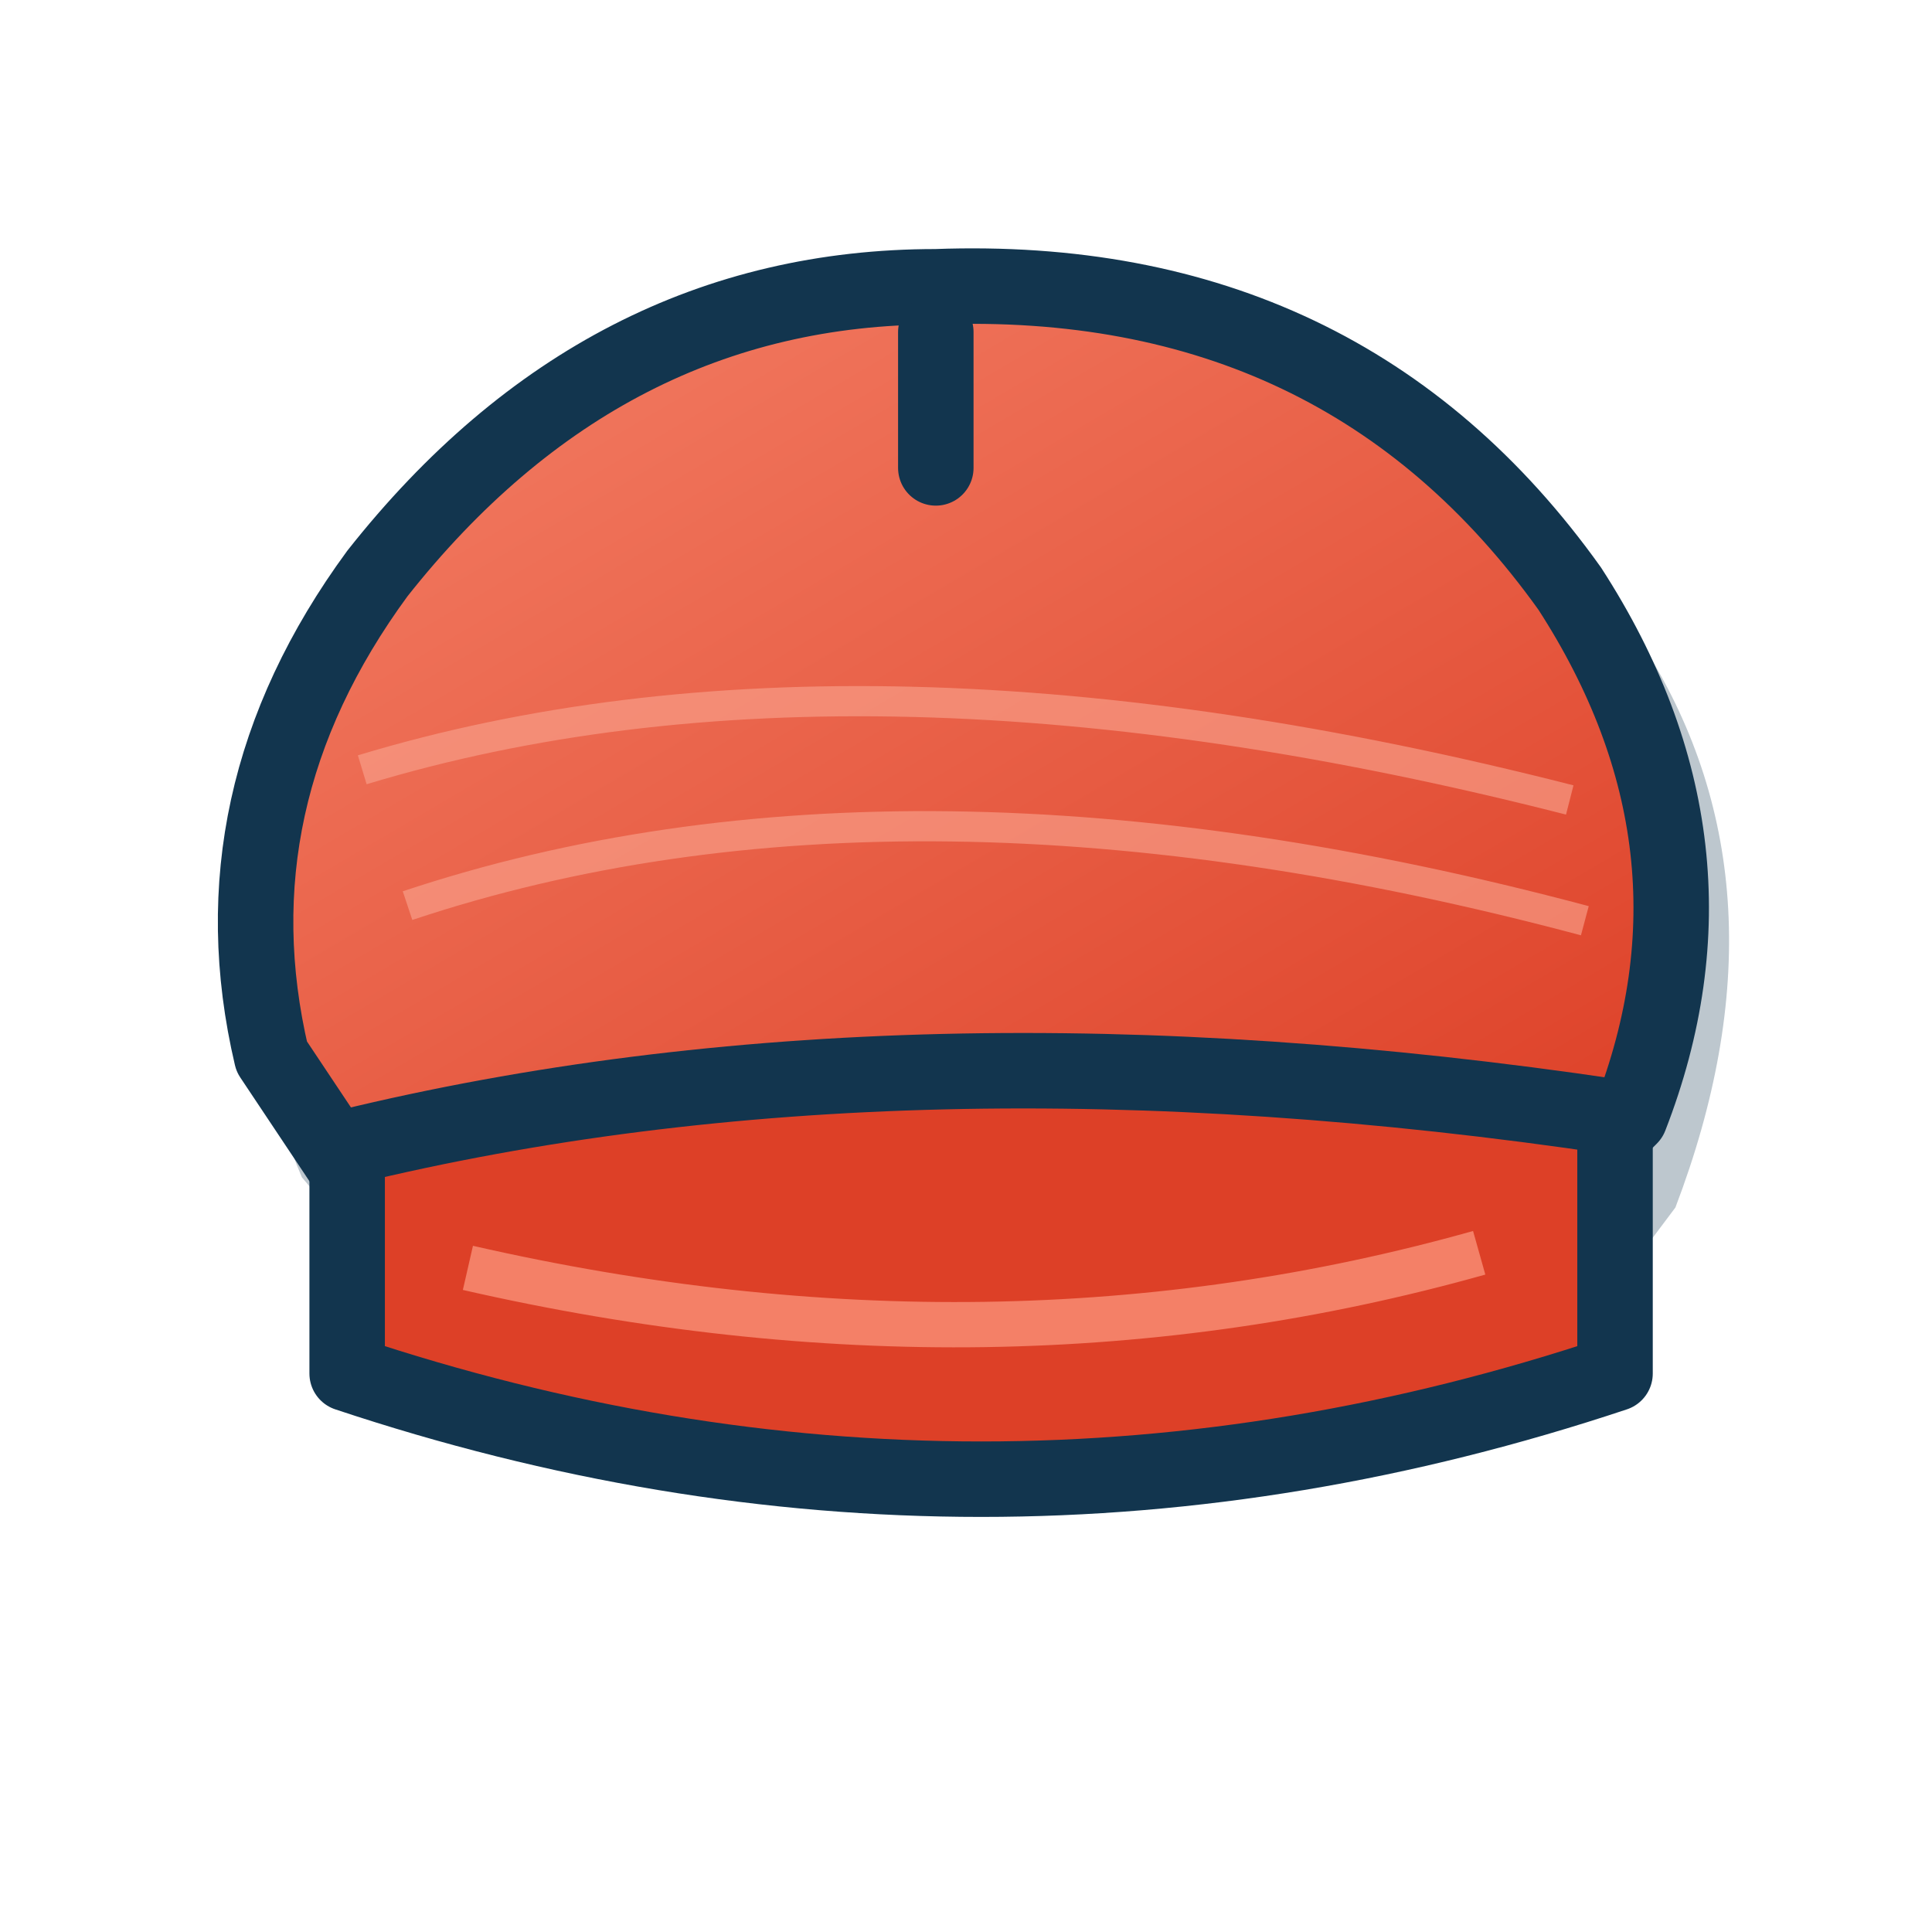
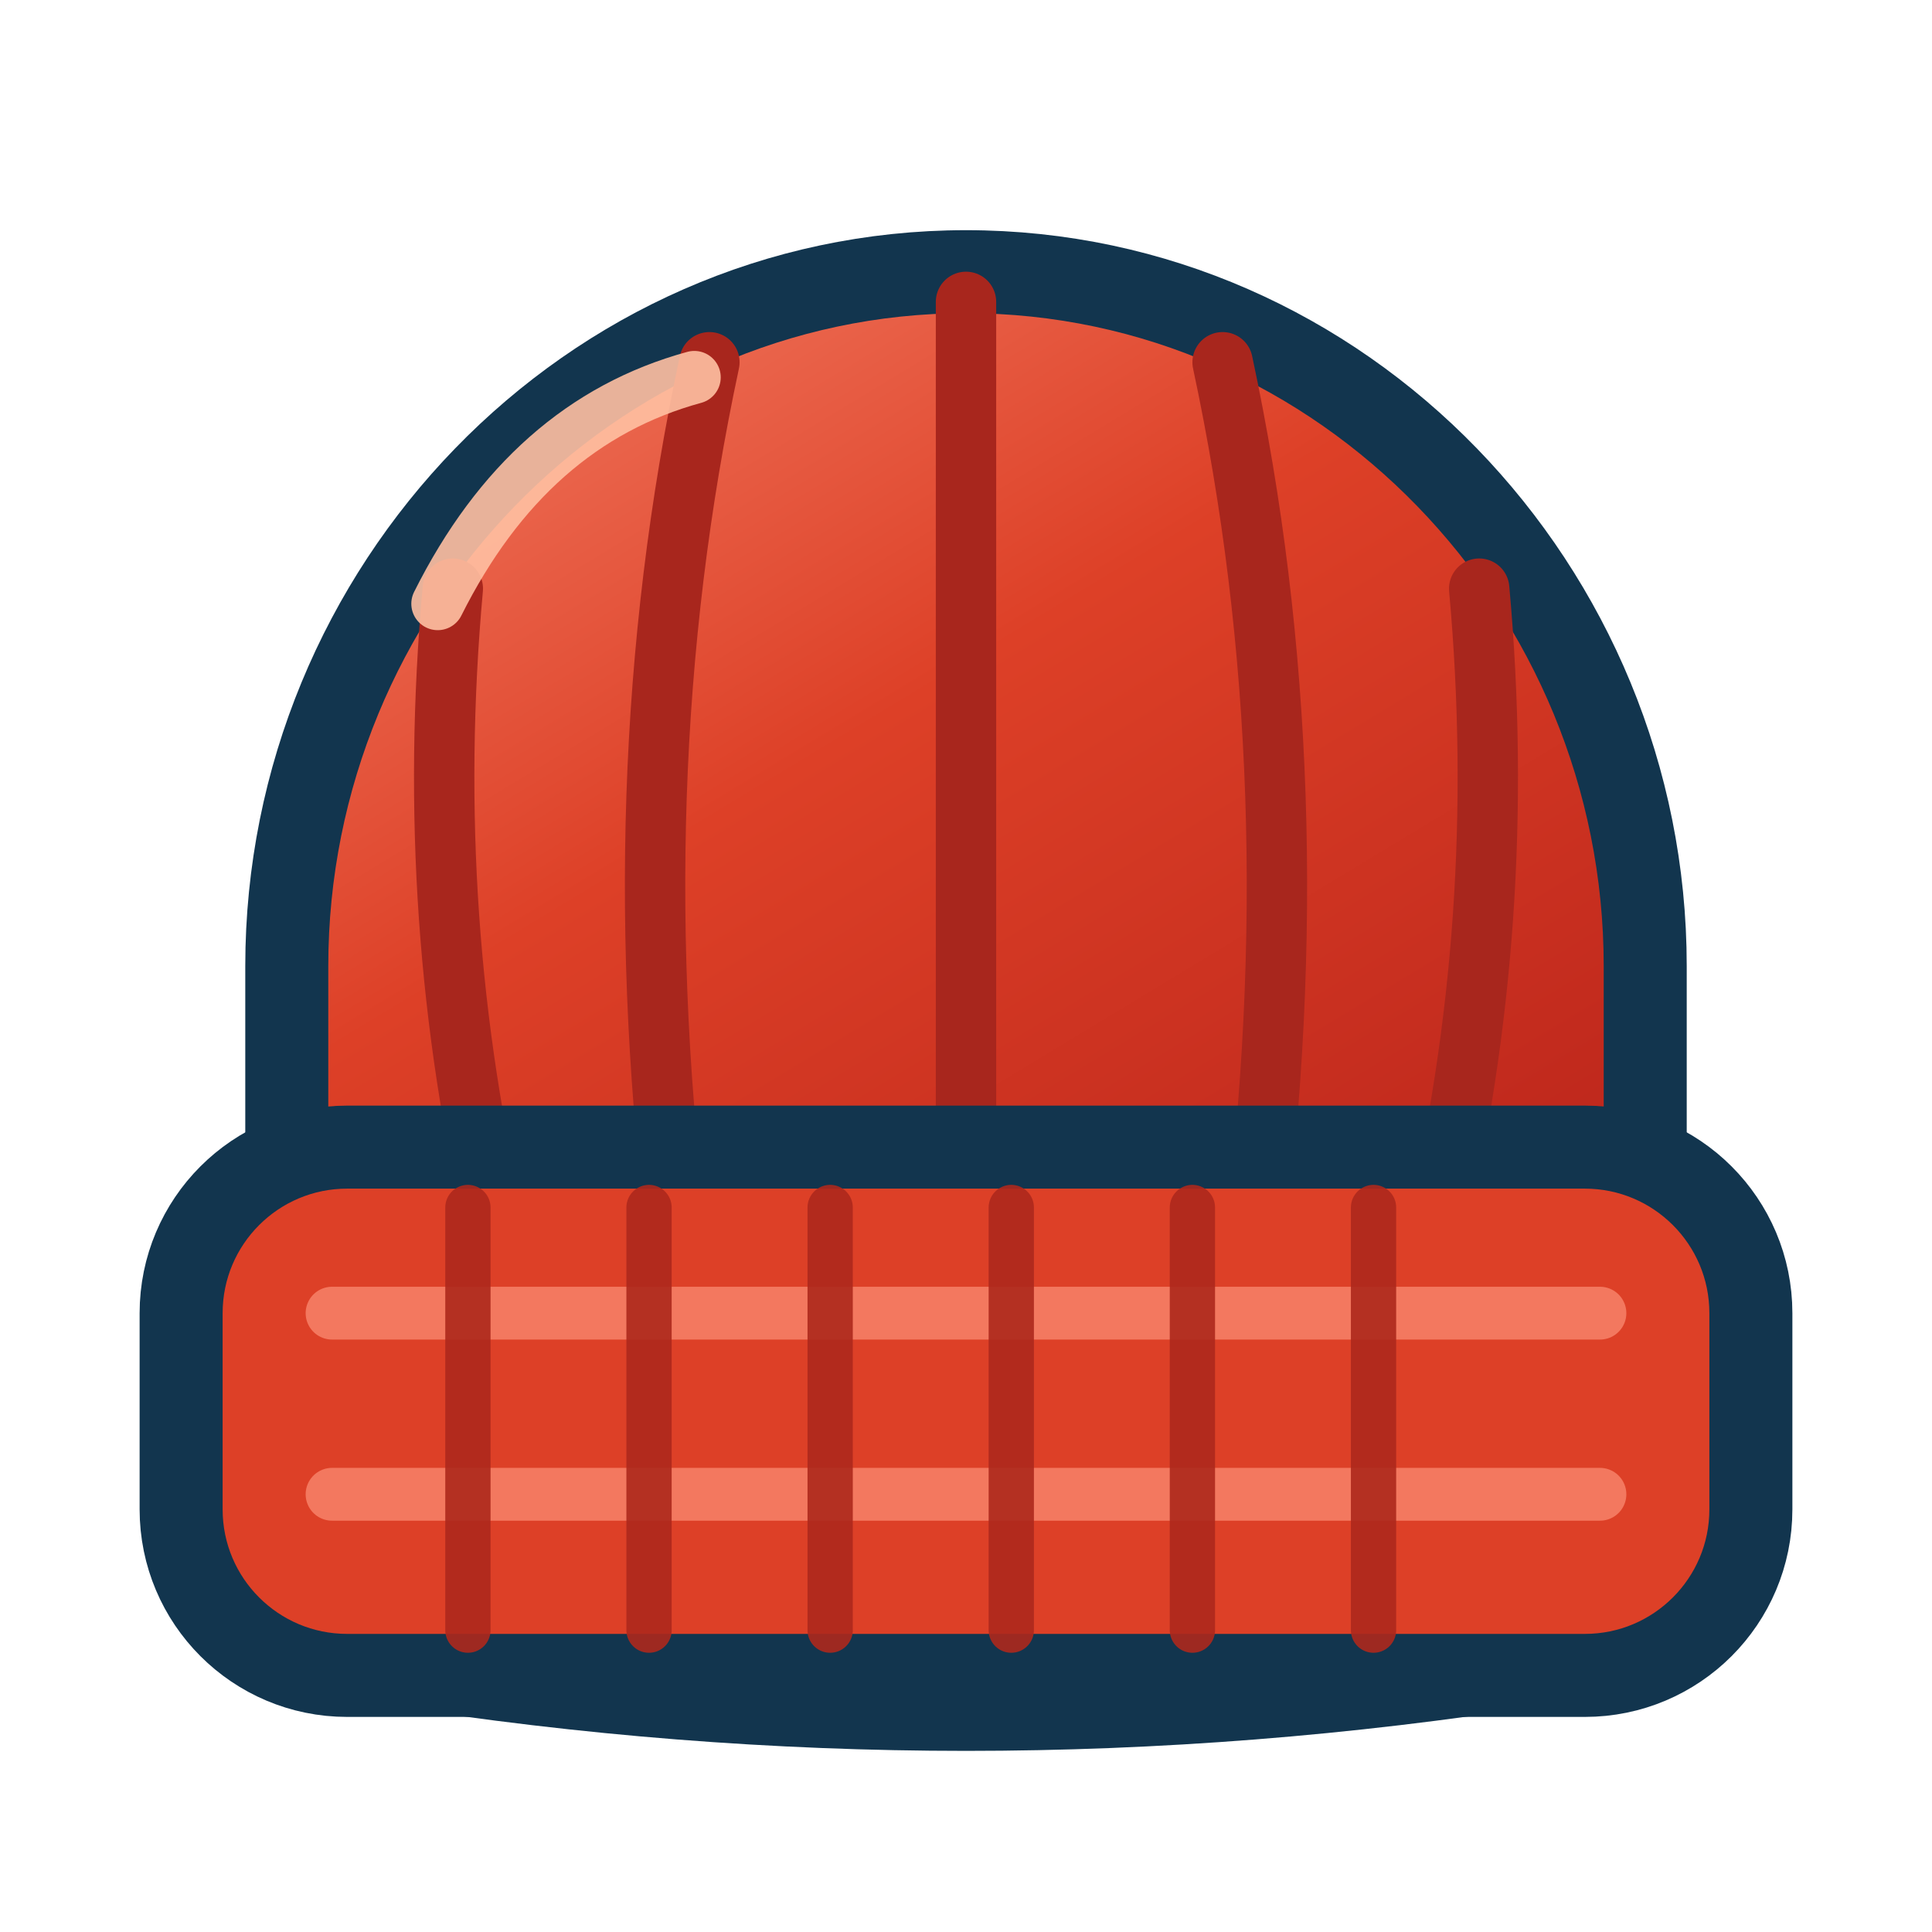
- <svg xmlns="http://www.w3.org/2000/svg" viewBox="0 0 128 128">
+ <svg xmlns="http://www.w3.org/2000/svg" viewBox="0 0 128 128" role="img" aria-label="Cuffia rossa di lana">
  <defs>
-     <linearGradient id="w" x1="0" x2="0.8" y1="0" y2="1">
-       <stop stop-color="#f48067" />
-       <stop offset="1" stop-color="#dd4027" />
+     <linearGradient id="cuffia" x1="0" y1="0" x2=".85" y2="1">
+       <stop offset="0" stop-color="#F48067" />
+       <stop offset=".48" stop-color="#DD4027" />
+       <stop offset="1" stop-color="#BE271C" />
    </linearGradient>
  </defs>
-   <path d="M18 75 Q12 61 21 45 Q32 22 64 19 Q89 16 107 40 Q117 56 109 77 L100 89 Q68 96 29 88 Z" fill="#12354e" opacity=".28" transform="translate(2 3)" />
-   <path d="M18 70 Q14 53 25 38 Q40 19 62 19 Q89 18 104 39 Q115 56 108 74 L98 84 Q63 92 26 82Z" fill="url(#w)" stroke="#12354e" stroke-width="5" stroke-linejoin="round" />
-   <path d="M24 51 Q57 41 104 53 M27 60 Q60 49 105 61" stroke="#f9a08b" stroke-width="2" fill="none" opacity=".65" />
-   <path d="M23 76 Q60 67 107 74 L107 91 Q65 105 23 91Z" fill="#dd4027" stroke="#12354e" stroke-width="5" stroke-linejoin="round" />
-   <path d="M31 84 Q66 92 98 83" stroke="#f48067" stroke-width="3" fill="none" />
-   <path d="M62 22 L62 31" stroke="#12354e" stroke-width="5" stroke-linecap="round" />
+   <path d="M19 83V64C19 39 39 18 64 18S109 39 109 64V83Z" fill="url(#cuffia)" stroke="#12354E" stroke-width="5.5" stroke-linejoin="round" />
+   <path d="M64 20V81M47 24Q41 52 45 83M81 24Q87 52 83 83M30 39Q28 61 33 82M98 39Q100 61 95 82" stroke="#A8261D" stroke-width="4" stroke-linecap="round" fill="none" />
+   <path d="M29 40Q35 28 46 25" stroke="#FFC0A2" stroke-width="3.5" stroke-linecap="round" opacity=".9" fill="none" />
+   <rect x="12" y="76" width="104" height="35" rx="11" fill="#DD4027" stroke="#12354E" stroke-width="5.5" />
+   <path d="M22 87H106M22 99H106" fill="none" stroke="#FB8B71" stroke-width="3.5" opacity=".75" stroke-linecap="round" />
+   <path d="M31 80V108M43 80V108M55 80V108M67 80V108M79 80V108M91 80V108" fill="none" stroke="#AD281C" stroke-width="3" stroke-linecap="round" opacity=".9" />
+   <path d="M26 111Q64 117 102 111" fill="none" stroke="#12354E" stroke-width="4" stroke-linecap="round" />
</svg>
